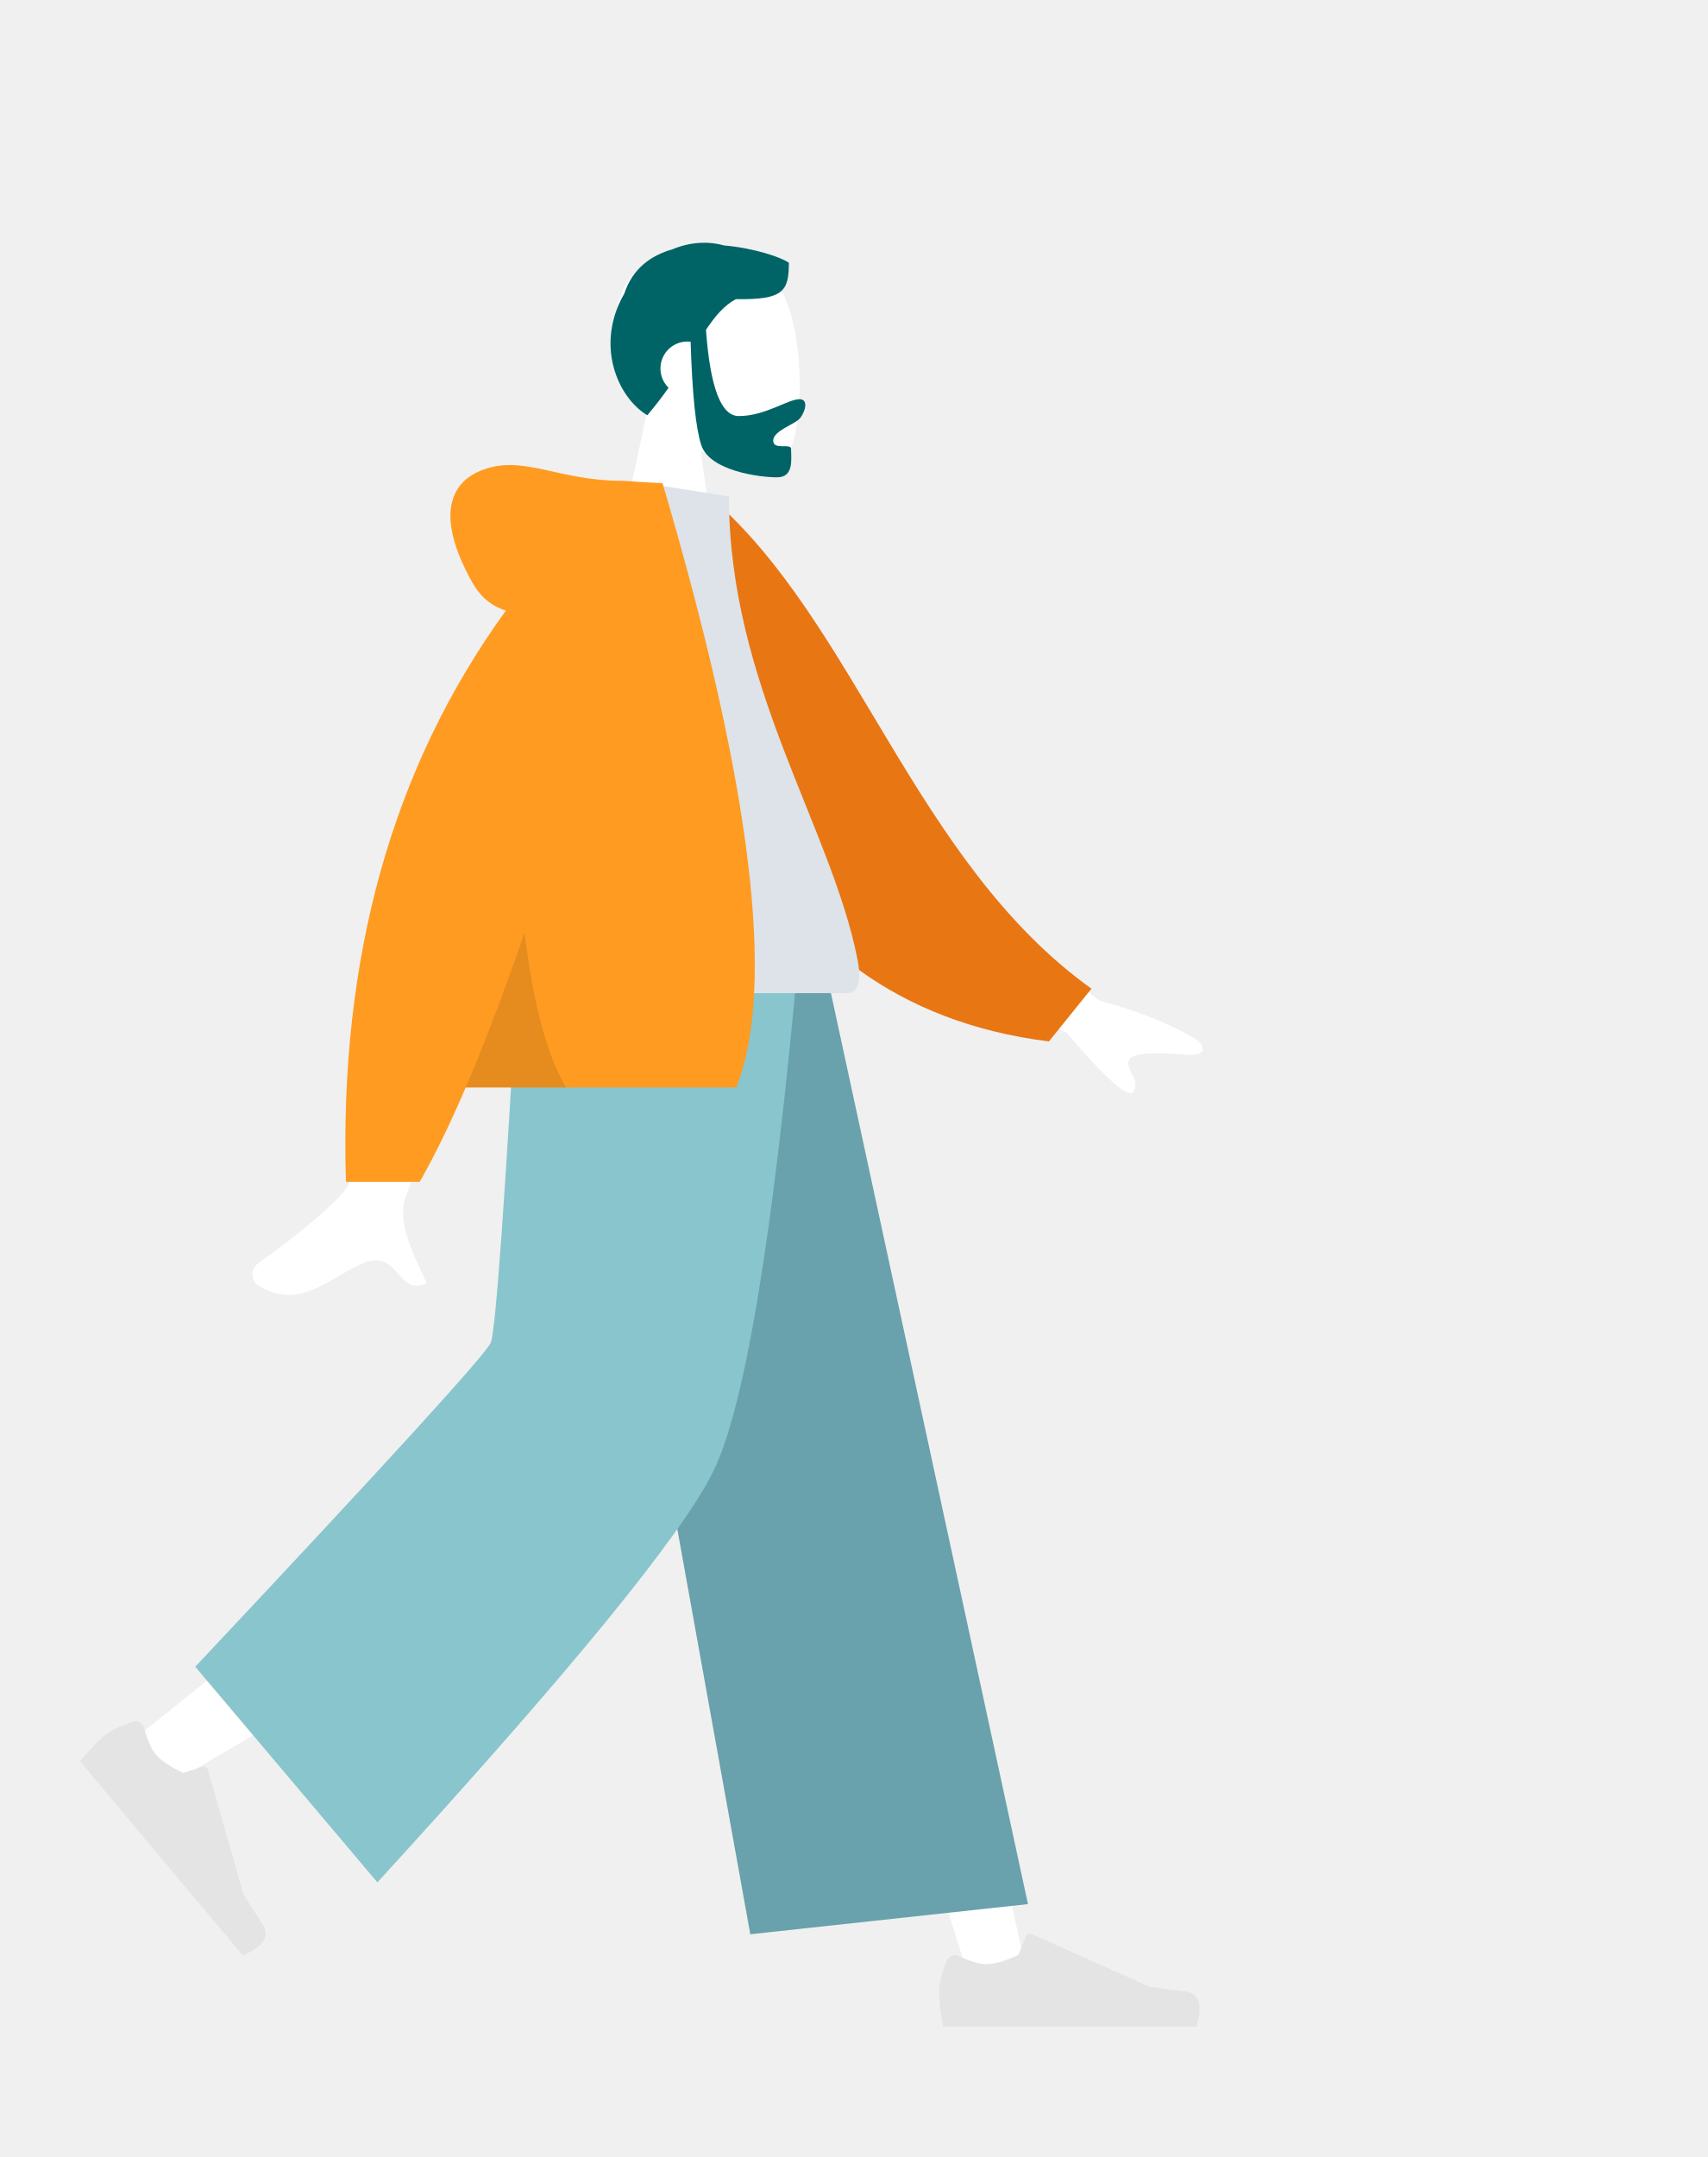
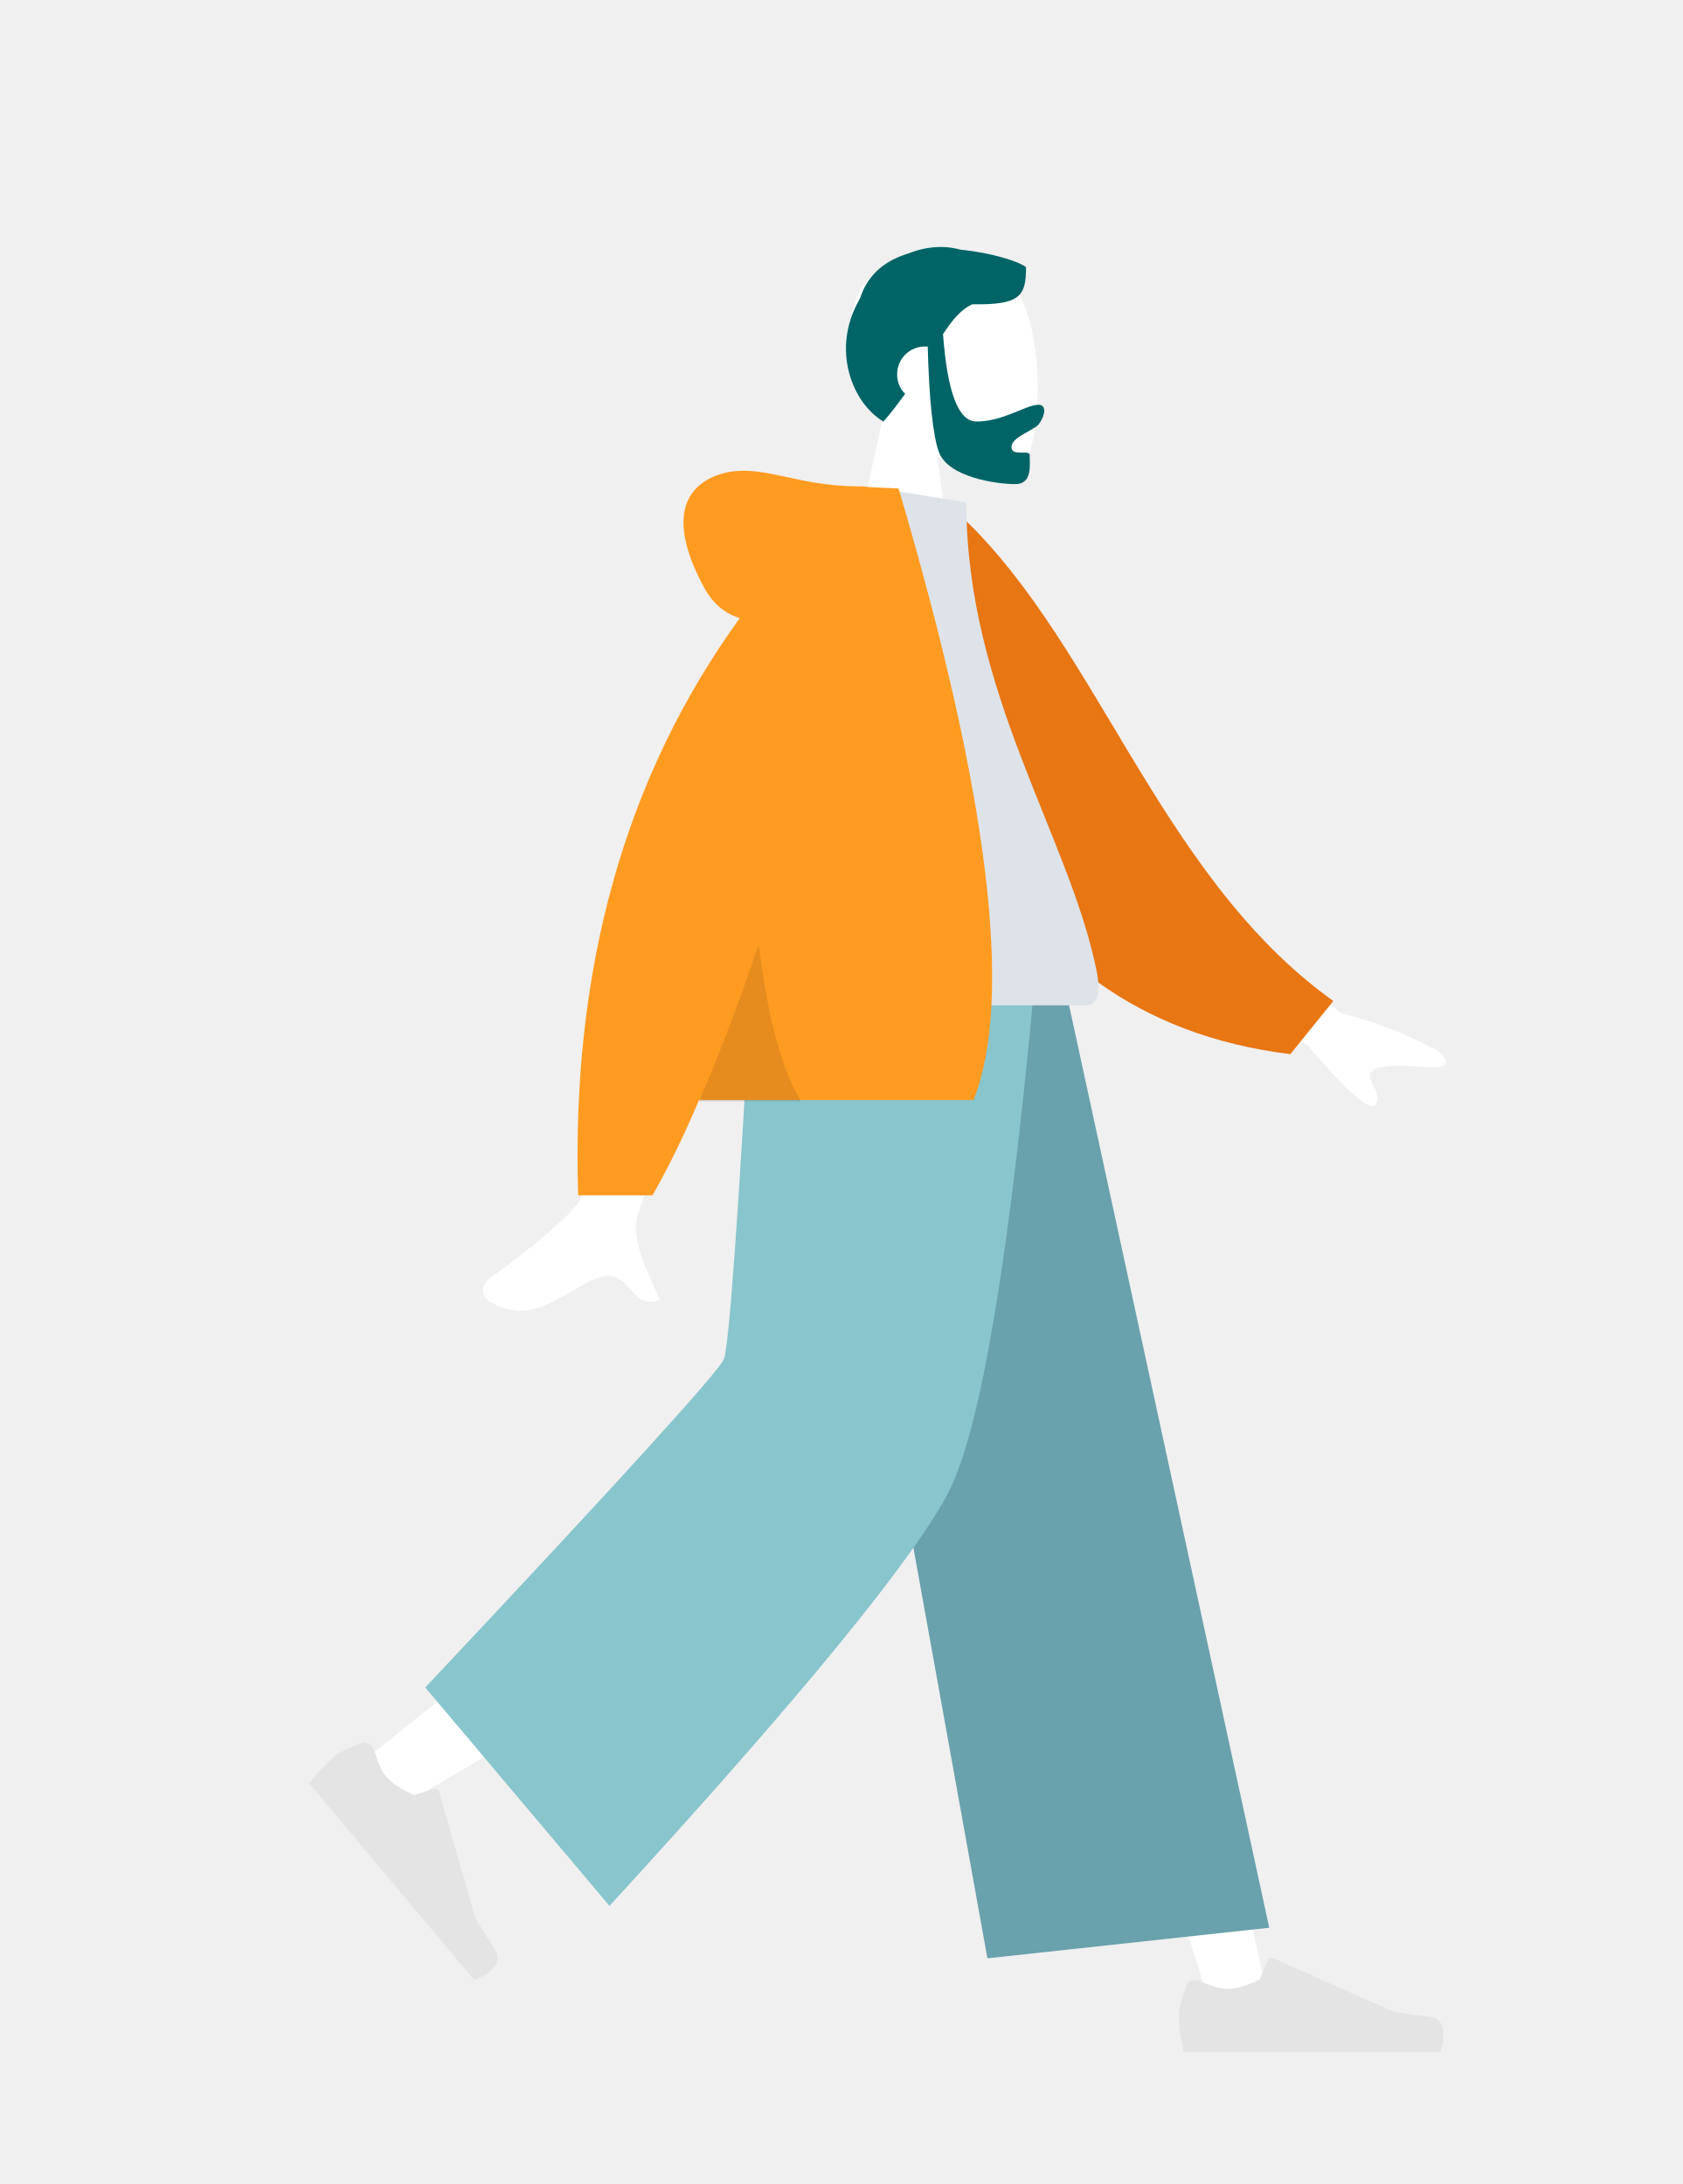
- <svg xmlns="http://www.w3.org/2000/svg" height="100%" width="100%" version="1.1" viewBox="0 -25 380 480">
+ <svg xmlns="http://www.w3.org/2000/svg" version="1.1" id="Layer_1" x="0px" y="0px" viewBox="0 0 231 300" style="enable-background:new 0 0 231 300;" xml:space="preserve">
+   <style type="text/css">
+ 	.st0{fill-rule:evenodd;clip-rule:evenodd;fill:#FFFFFF;}
+ 	.st1{fill-rule:evenodd;clip-rule:evenodd;fill:#006466;}
+ 	.st2{fill-rule:evenodd;clip-rule:evenodd;fill:#E4E4E4;}
+ 	.st3{fill-rule:evenodd;clip-rule:evenodd;fill:#69A1AC;}
+ 	.st4{fill-rule:evenodd;clip-rule:evenodd;fill:#89C5CC;}
+ 	.st5{fill-rule:evenodd;clip-rule:evenodd;fill:#E87613;}
+ 	.st6{fill-rule:evenodd;clip-rule:evenodd;fill:#DDE3E9;}
+ 	.st7{fill-rule:evenodd;clip-rule:evenodd;fill:#FF9B21;}
+ 	.st8{fill-rule:evenodd;clip-rule:evenodd;fill-opacity:0.1;}
+ </style>
  <g id="head" transform="translate(82, 0)">
-     <g id="Head/Front/Short-Beard" stroke="none" stroke-width="1" fill="none" fill-rule="evenodd">
-       <g id="Head" transform="translate(54, 31)" fill="rgb(255, 255, 255)">
-         <path d="M8.262,34.49 C3.654,29.081 0.536,22.453 1.057,15.025 C2.558,-6.375 32.349,-1.667 38.143,9.134 C43.938,19.935 43.25,47.333 35.76,49.263 C32.774,50.033 26.411,48.147 19.935,44.244 L24,73 L0,73 L8.262,34.49 Z" />
+     <g id="Head_x2F_Front_x2F_Short-Beard">
+       <g id="Head" transform="translate(54, 31)">
+         <path class="st0" d="M-14.6,25.6c-2.9-3.4-4.8-7.5-4.5-12.2C-18.2,0,0.5,3,4.1,9.7s3.2,23.9-1.5,25.1c-1.9,0.5-5.8-0.7-9.9-3.1     l2.5,18h-15L-14.6,25.6z" />
      </g>
-       <path d="M75.135,48.389 C76.054,61.186 78.484,67.585 82.426,67.585 C88.339,67.585 93.355,63.831 95.95,63.831 C97.841,63.831 97.419,66.198 96.165,67.952 C95.131,69.4 90.094,70.796 90.094,73.04 C90.094,75.285 94.073,73.548 94.073,74.879 C94.073,77.081 94.773,81.221 90.951,81.221 C87.084,81.221 75.995,79.812 74.094,74.071 C72.868,70.367 72.075,62.691 71.716,51.042 C71.481,51.014 71.242,51 71,51 C67.686,51 65,53.686 65,57 C65,58.682 65.692,60.203 66.808,61.292 C65.419,63.252 63.863,65.299 62.08,67.411 C55.382,63.393 50.412,51.629 56.96,40.328 C58.77,34.792 62.868,31.835 67.707,30.462 C71.627,28.822 75.697,28.638 79.132,29.621 C85.866,30.198 91.879,32.252 93.583,33.471 C93.583,39.846 92.348,41.738 81.797,41.571 C79.204,42.94 77.211,45.298 75.135,48.389 Z" id="Hair" fill="rgb(0, 100, 102)" />
+       <path id="Hair" class="st1" d="M47.5,45.9c0.6,8,2.1,12,4.6,12c3.7,0,6.8-2.3,8.5-2.3c1.2,0,0.9,1.5,0.1,2.6    c-0.6,0.9-3.8,1.8-3.8,3.2c0,1.4,2.5,0.3,2.5,1.1c0,1.4,0.4,4-2,4c-2.4,0-9.3-0.9-10.5-4.5c-0.8-2.3-1.3-7.1-1.5-14.4    c-0.1,0-0.3,0-0.4,0c-2.1,0-3.8,1.7-3.8,3.8c0,1.1,0.4,2,1.1,2.7c-0.9,1.2-1.8,2.5-3,3.8c-4.2-2.5-7.3-9.9-3.2-16.9    c1.1-3.5,3.7-5.3,6.7-6.2c2.5-1,5-1.1,7.1-0.5c4.2,0.4,8,1.6,9,2.4c0,4-0.8,5.2-7.4,5.1C50,42.5,48.8,43.9,47.5,45.9z" />
    </g>
  </g>
  <g id="bottom" transform="translate(0, 187)">
-     <g id="Bottom/Standing/Baggy-Pants" stroke="none" stroke-width="1" fill="none" fill-rule="evenodd">
-       <polygon id="Leg" fill="rgb(255, 255, 255)" points="134 0 183.082 124.227 216.001 229.25 229 229.25 178.674 5.090379e-13" />
-       <path d="M124.117,0 C123.594,43.654 115.972,102.427 114.754,105.149 C113.942,106.963 85.916,130.032 30.676,174.358 L39.629,183.939 C104.808,145.935 138.905,124.399 141.921,119.331 C146.445,111.728 161.174,41.763 173,0 L124.117,0 Z" id="Leg" fill="rgb(255, 255, 255)" />
-       <g id="Accessories/Shoe/Flat-Sneaker" transform="translate(51.5, 189) rotate(50) translate(-51.5, -189) translate(21, 169)" fill="#E4E4E4">
-         <path d="M2.678,25.402 C1.559,28.388 1,30.623 1,32.106 C1,33.909 1.3,36.54 1.901,40 C3.993,40 22.794,40 58.303,40 C59.769,35.155 58.923,32.539 55.765,32.152 C52.607,31.766 49.984,31.417 47.895,31.106 L21.68,19.419 C21.176,19.194 20.584,19.421 20.359,19.925 C20.356,19.934 20.352,19.942 20.348,19.951 L18.663,24.039 C15.74,25.403 13.364,26.085 11.537,26.085 C10.052,26.085 8.001,25.485 5.384,24.285 L5.384,24.285 C4.38,23.825 3.193,24.266 2.733,25.27 C2.713,25.313 2.695,25.357 2.678,25.402 Z" id="shoe" />
+     <g id="Bottom_x2F_Standing_x2F_Baggy-Pants">
+       <polygon id="Leg" class="st0" points="115,-54.5 145.7,23.1 166.3,88.8 174.4,88.8 142.9,-54.5   " />
+       <path id="Leg_1_" class="st0" d="M108.8-54.5c-0.3,27.3-5.1,64-5.9,65.7c-0.5,1.1-18,15.6-52.5,43.3l5.6,6    c40.7-23.8,62-37.2,63.9-40.4c2.8-4.8,12-48.5,19.4-74.6H108.8z" />
+       <g id="Accessories_x2F_Shoe_x2F_Flat-Sneaker" transform="translate(51.5, 189) rotate(50) translate(-51.5, -189) translate(21, 169)">
+         <path id="shoe" class="st2" d="M-75.3-66.4c-0.7,1.9-1,3.3-1,4.2c0,1.1,0.2,2.8,0.6,4.9c1.3,0,13.1,0,35.3,0     c0.9-3,0.4-4.7-1.6-4.9s-3.6-0.5-4.9-0.7l-16.4-7.3c-0.3-0.1-0.7,0-0.8,0.3c0,0,0,0,0,0l-1.1,2.6c-1.8,0.9-3.3,1.3-4.5,1.3     c-0.9,0-2.2-0.4-3.8-1.1l0,0C-74.2-67.3-74.9-67.1-75.3-66.4C-75.2-66.4-75.2-66.4-75.3-66.4z" />
      </g>
-       <g id="Accessories/Shoe/Flat-Sneaker" transform="translate(208, 199)" fill="#E4E4E4">
-         <path d="M2.678,25.402 C1.559,28.388 1,30.623 1,32.106 C1,33.909 1.3,36.54 1.901,40 C3.993,40 22.794,40 58.303,40 C59.769,35.155 58.923,32.539 55.765,32.152 C52.607,31.766 49.984,31.417 47.895,31.106 L21.68,19.419 C21.176,19.194 20.584,19.421 20.359,19.925 C20.356,19.934 20.352,19.942 20.348,19.951 L18.663,24.039 C15.74,25.403 13.364,26.085 11.537,26.085 C10.052,26.085 8.001,25.485 5.384,24.285 L5.384,24.285 C4.38,23.825 3.193,24.266 2.733,25.27 C2.713,25.313 2.695,25.357 2.678,25.402 Z" id="shoe" />
+       <g id="Accessories_x2F_Shoe_x2F_Flat-Sneaker_1_" transform="translate(208, 199)">
+         <path id="shoe_1_" class="st2" d="M-45.1-113.2c-0.7,1.9-1,3.3-1,4.2c0,1.1,0.2,2.8,0.6,4.9c1.3,0,13.1,0,35.3,0     c0.9-3,0.4-4.7-1.6-4.9c-2-0.2-3.6-0.5-4.9-0.7l-16.4-7.3c-0.3-0.1-0.7,0-0.8,0.3c0,0,0,0,0,0l-1.1,2.6c-1.8,0.9-3.3,1.3-4.5,1.3     c-0.9,0-2.2-0.4-3.8-1.1l0,0C-44-114.2-44.8-114-45.1-113.2C-45.1-113.3-45.1-113.3-45.1-113.2z" />
      </g>
-       <polygon id="Pant" fill="#69A1AC" points="167 218.433 228.804 211.725 183 2.84217094e-14 127.644 2.84217094e-14" />
-       <path d="M43.46,158.9 L84,206.886 C126.7,160.25 151.594,129.82 158.683,115.596 C165.771,101.372 172.143,62.84 177.799,0 L115.478,0 C112.389,55.284 110.306,84.212 109.231,86.785 C108.155,89.357 86.231,113.396 43.46,158.9 Z" id="Pant" fill="#89C5CC" />
+       <polygon id="Pant" class="st3" points="135.6,82 174.3,77.8 145.6,-54.5 111,-54.5   " />
+       <path id="Pant_1_" class="st4" d="M58.4,44.8l25.3,30c26.7-29.1,42.2-48.2,46.7-57.1c4.4-8.9,8.4-33,11.9-72.2h-39    c-1.9,34.6-3.2,52.6-3.9,54.2C98.8,1.3,85.1,16.4,58.4,44.8z" />
    </g>
  </g>
  <g id="torso" transform="translate(22, 82)">
-     <g id="Body/Hoodie" stroke="none" stroke-width="1" fill="none" fill-rule="evenodd">
-       <path d="M190.781,92.211 L222.679,115.635 C231.331,117.97 238.559,120.874 244.364,124.349 C245.735,125.598 247.392,128.128 241.705,127.691 C236.019,127.254 230.018,127.049 229.233,128.989 C228.449,130.929 231.89,133.248 230.304,135.865 C229.246,137.61 224.251,133.235 215.317,122.741 L183.73,109.642 L190.781,92.211 Z M68.308,93.02 L89.205,93.102 C76.302,134.756 69.336,156.857 68.308,159.406 C65.994,165.14 70.891,173.874 72.985,178.567 C66.165,181.619 66.891,170.317 58.288,174.319 C50.435,177.973 44.462,184.592 35.389,178.994 C34.274,178.306 33.051,175.715 36.005,173.69 C43.362,168.645 53.965,159.815 55.398,156.908 C57.352,152.945 61.655,131.649 68.308,93.02 Z" id="Skin" fill="rgb(255, 255, 255)" />
-       <path d="M122.732,9.58 L131.217,7.349 C165.594,32.163 183.362,84.056 224.997,108.727 L216.59,121.241 C147.889,118.772 125.383,55.547 122.732,9.58 Z" id="Coat-Back" fill="#E87613" transform="translate(173.8642, 64.29484) rotate(5) translate(-173.8642, -64.29484) " />
-       <path d="M90,114 C124.672,114 150.176,114 166.511,114 C170.008,114 169.349,108.952 168.843,106.404 C163.011,77.004 140.241,45.312 140.241,3.461 L118.172,0 C99.917,29.358 93.605,65.505 90,114 Z" id="Shirt" fill="#DDE3E9" />
-       <path d="M90.615,28.858 C87.41,27.937 84.871,25.788 83,22.411 C74.934,7.856 77.847,-0.158 86.467,-2.792 C95.088,-5.426 102.775,-2.04281037e-14 116.51,-7.10542736e-15 C117.257,-6.21724894e-15 117.941,0.047 118.563,0.14 L125.472,0.535 C145.294,67.715 150.761,112.537 141.872,135 L81.652,135 C78.084,143.32 74.67,150.32 71.409,156 L55,156 C53.456,106.067 65.327,63.686 90.615,28.858 Z" id="Coat-Front" fill="#FF9B21" />
-       <path d="M94.765,100.498 C96.659,116.344 99.737,127.845 104,135 L81.652,135 C85.814,125.295 90.185,113.794 94.765,100.498 Z" id="Shade" fill-opacity="0.1" fill="#000000" />
+     <g id="Body_x2F_Hoodie">
+       <path id="Skin" class="st0" d="M142.2,42.5l19.9,14.6c5.4,1.5,9.9,3.3,13.6,5.4c0.9,0.8,1.9,2.4-1.7,2.1s-7.3-0.4-7.8,0.8    c-0.5,1.2,1.7,2.7,0.7,4.3c-0.7,1.1-3.8-1.6-9.4-8.2l-19.7-8.2L142.2,42.5z M65.7,43l13.1,0.1c-8.1,26-12.4,39.8-13.1,41.4    c-1.4,3.6,1.6,9,2.9,12c-4.3,1.9-3.8-5.2-9.2-2.7c-4.9,2.3-8.6,6.4-14.3,2.9c-0.7-0.4-1.5-2,0.4-3.3c4.6-3.2,11.2-8.7,12.1-10.5    C58.8,80.5,61.5,67.2,65.7,43z" />
+       <path id="Coat-Back" class="st5" d="M102.8-11.8l5.4-0.9c20.1,17.3,28.3,50.6,52.9,68.2l-5.9,7.3C112.5,57.6,102,17,102.8-11.8z" />
+       <path id="Shirt" class="st6" d="M79.3,56.1c21.7,0,37.6,0,47.8,0c2.2,0,1.8-3.2,1.5-4.7C124.9,33,110.7,13.2,110.7-13l-13.8-2.2    C85.4,3.2,81.5,25.8,79.3,56.1z" />
+       <path id="Coat-Front" class="st7" d="M79.6,2.9c-2-0.6-3.6-1.9-4.8-4c-5-9.1-3.2-14.1,2.2-15.8c5.4-1.6,10.2,1.7,18.8,1.7    c0.5,0,0.9,0,1.3,0.1l4.3,0.2c12.4,42,15.8,70,10.3,84H74c-2.2,5.2-4.4,9.6-6.4,13.1H57.4C56.4,51.2,63.8,24.7,79.6,2.9z" />
+       <path id="Shade" class="st8" d="M82.2,47.7c1.2,9.9,3.1,17.1,5.8,21.6H74C76.6,63.2,79.4,56,82.2,47.7z" />
    </g>
  </g>
</svg>
